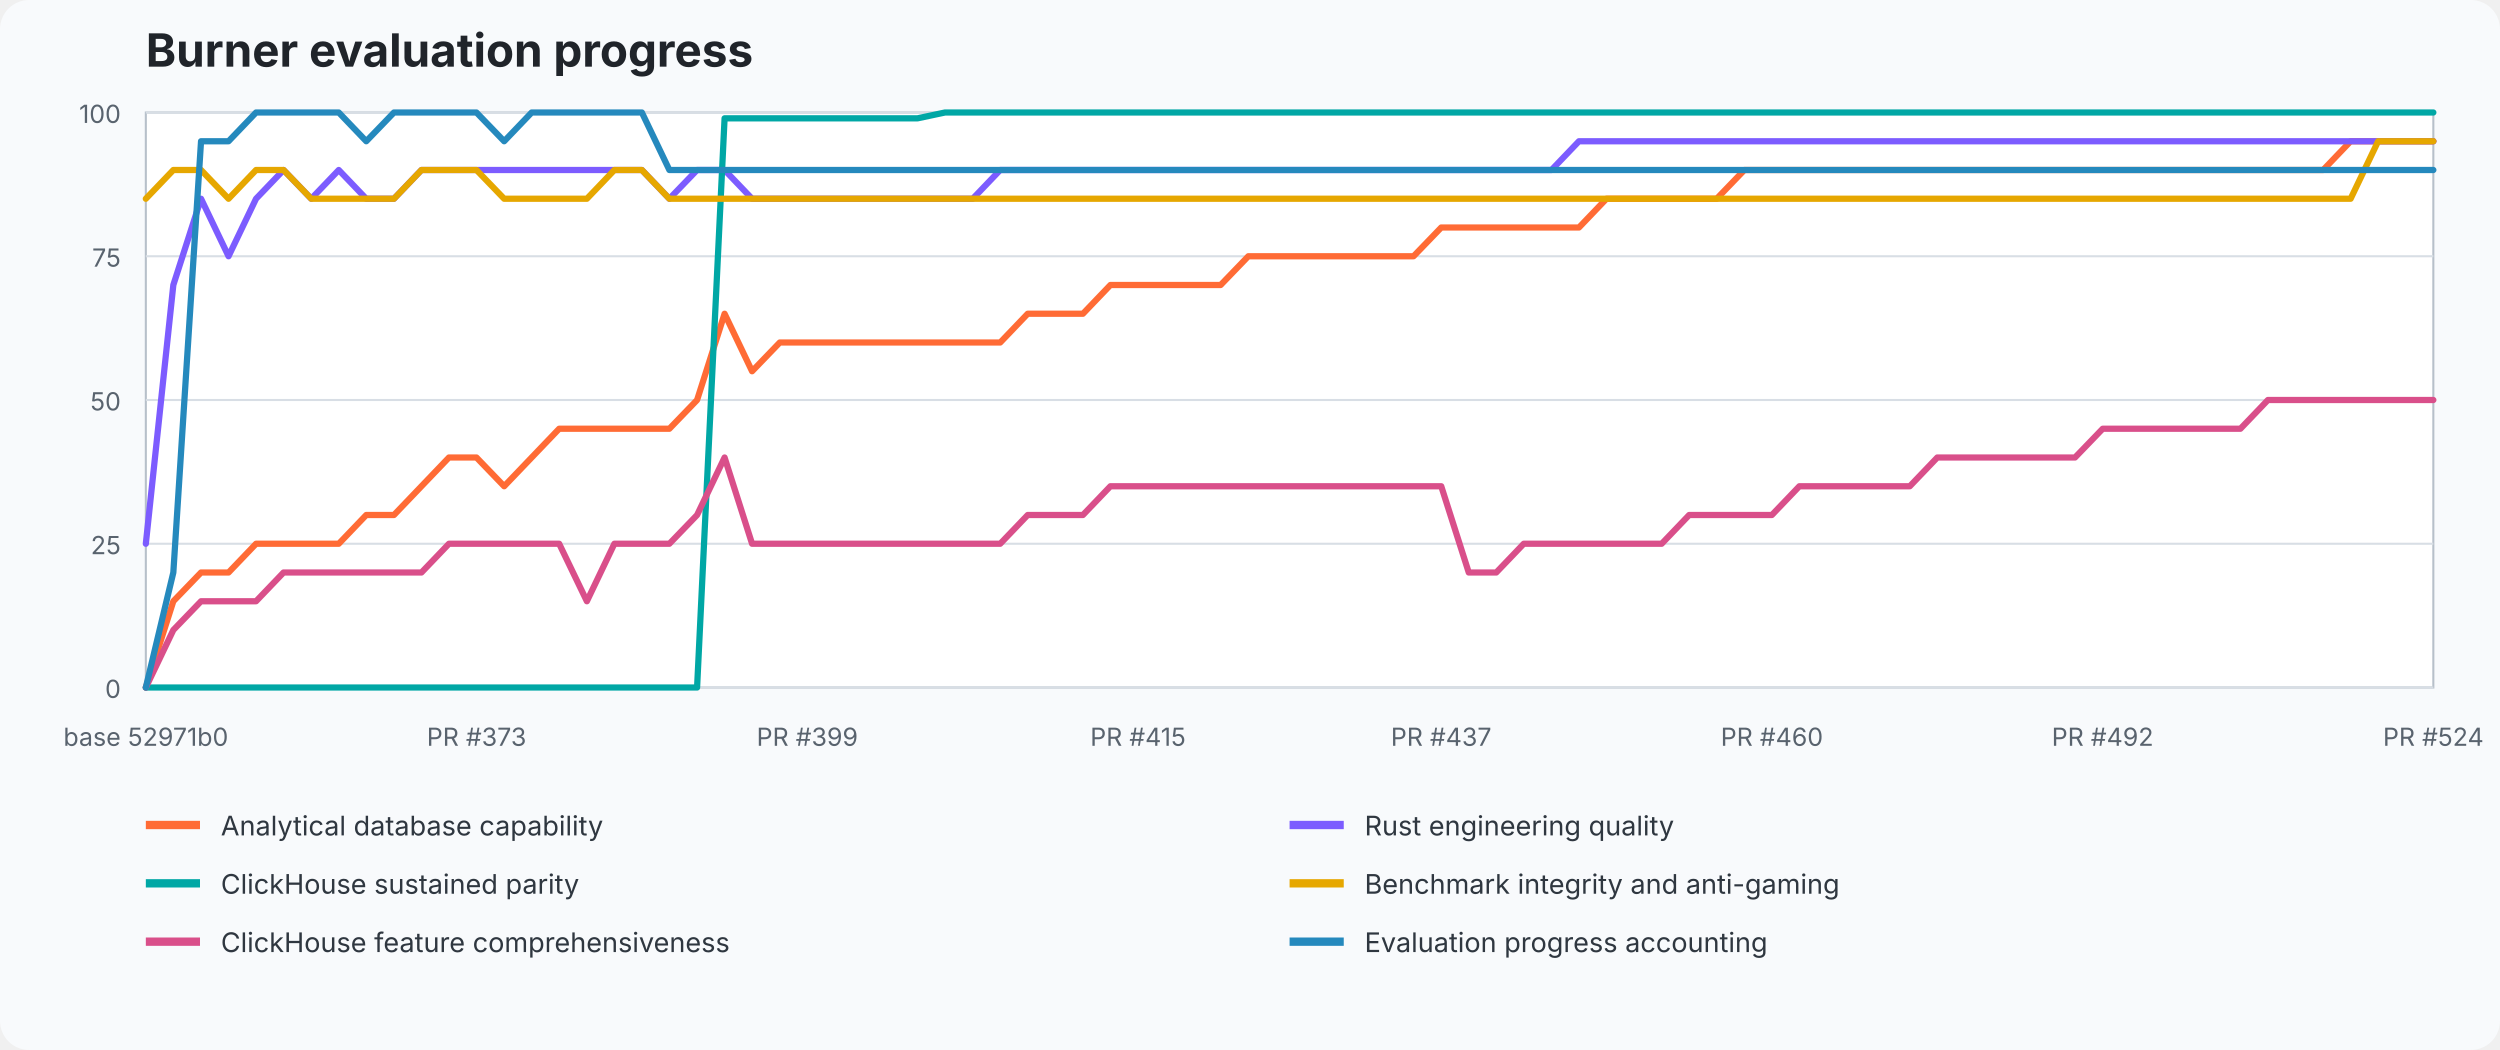
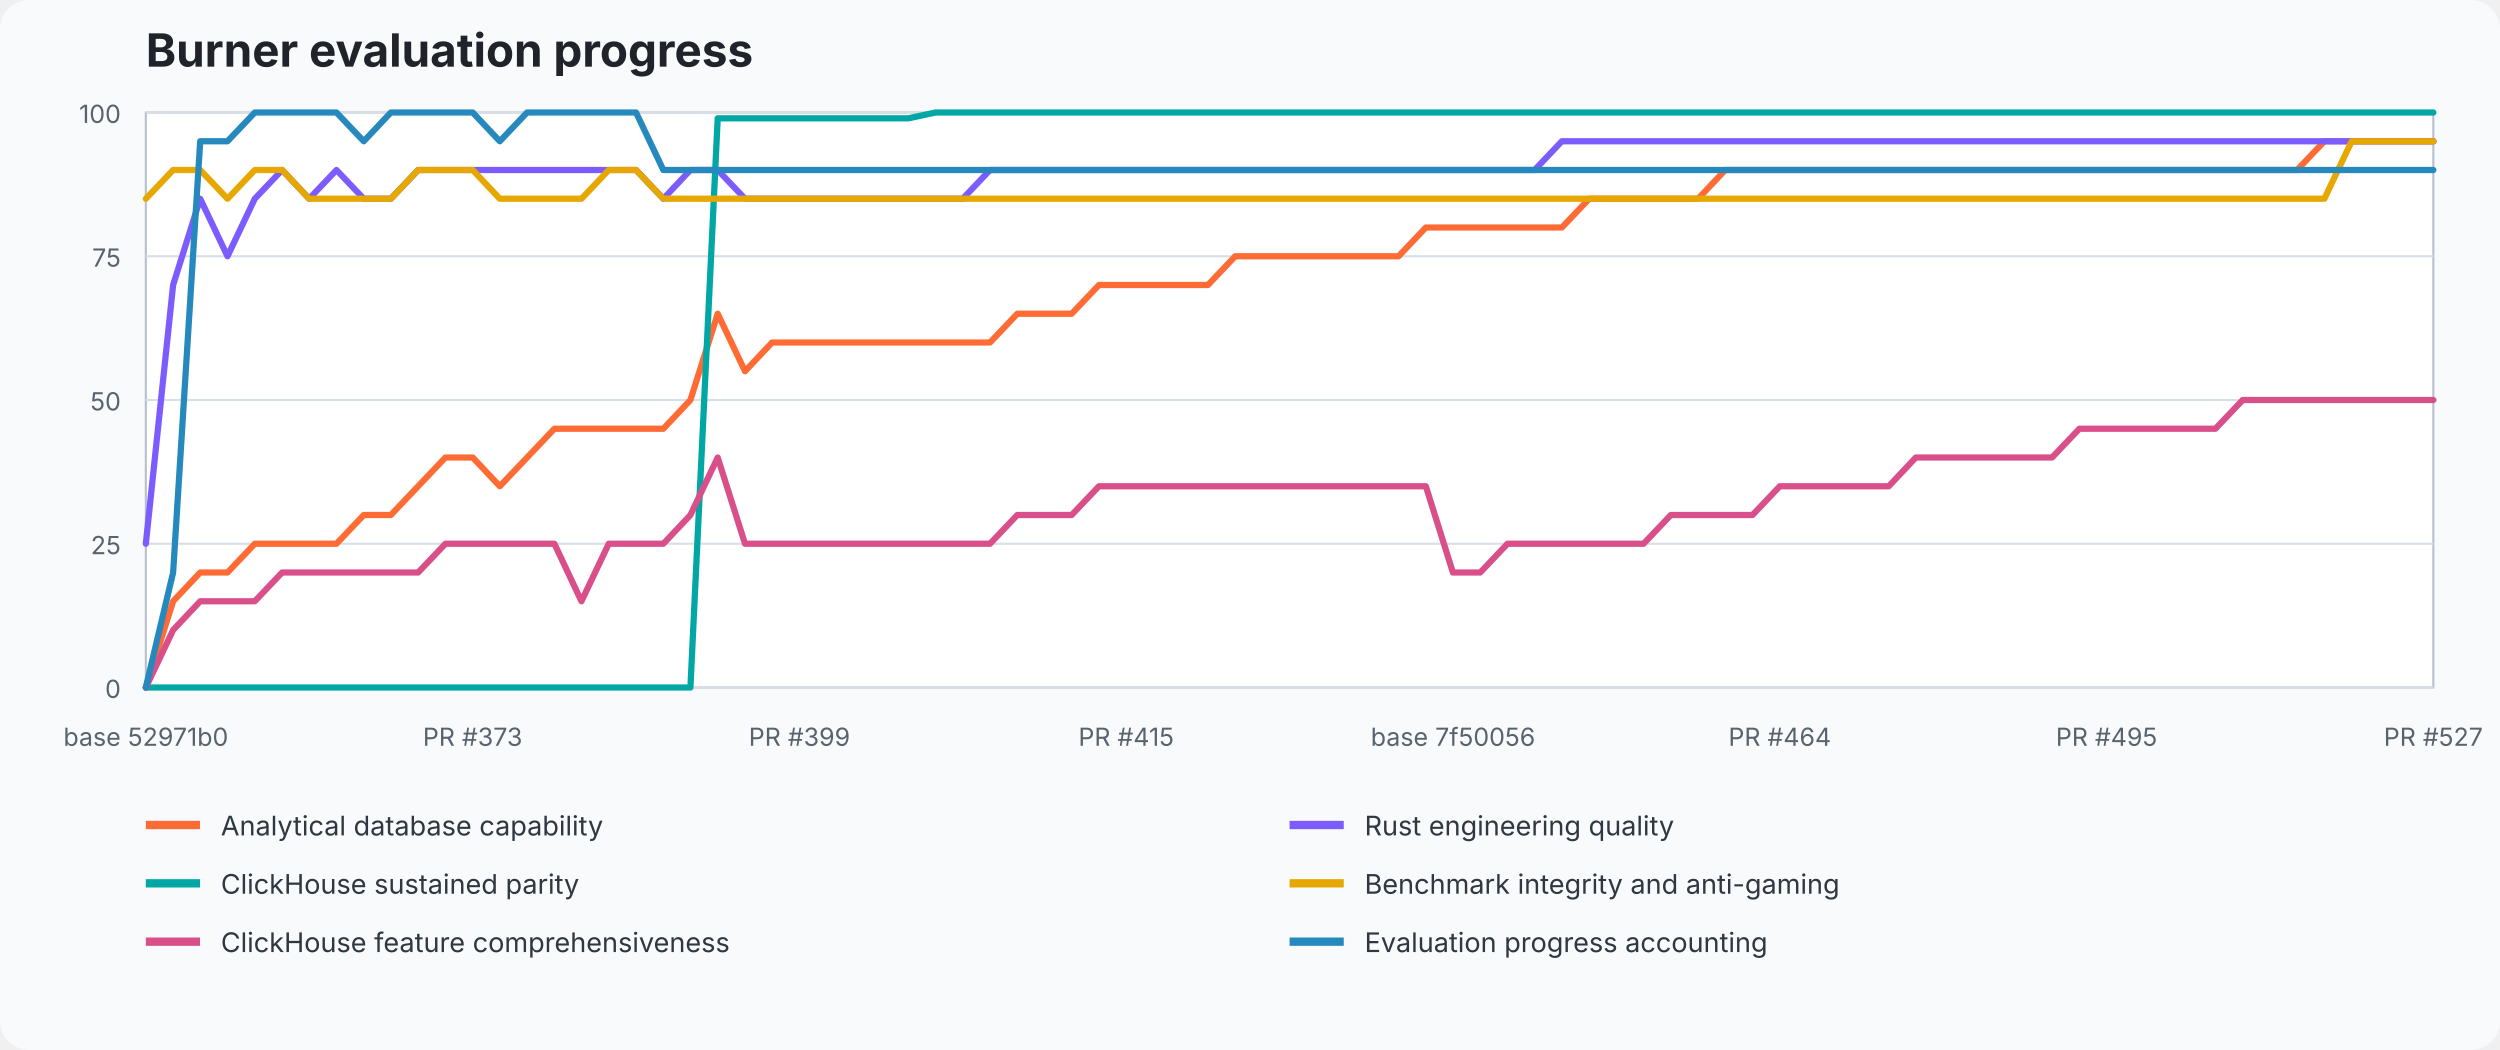
<svg xmlns="http://www.w3.org/2000/svg" width="1200" height="504" viewBox="0 0 1200 504" role="img" aria-labelledby="title desc">
  <style>text{font-family:ui-sans-serif,system-ui,-apple-system,BlinkMacSystemFont,"Segoe UI",sans-serif}.title{font-size:22px;font-weight:700;fill:#20242a}.axis{font-size:12px;fill:#59636e}.legend{font-size:13px;fill:#2f3740}.grid{stroke:#d8dee5;stroke-width:1}.plot{fill:#fff;stroke:#b7c0ca}</style>
  <rect width="100%" height="100%" fill="#f8fafc" rx="14" />
  <text x="70" y="32" class="title">Burner evaluation progress</text>
  <rect x="70" y="54" width="1098" height="276" class="plot" />
  <line x1="70" y1="330" x2="1168" y2="330" class="grid" />
  <text x="58" y="335" text-anchor="end" class="axis">0</text>
  <line x1="70" y1="261" x2="1168" y2="261" class="grid" />
  <text x="58" y="266" text-anchor="end" class="axis">25</text>
  <line x1="70" y1="192" x2="1168" y2="192" class="grid" />
  <text x="58" y="197" text-anchor="end" class="axis">50</text>
  <line x1="70" y1="123" x2="1168" y2="123" class="grid" />
  <text x="58" y="128" text-anchor="end" class="axis">75</text>
  <line x1="70" y1="54" x2="1168" y2="54" class="grid" />
  <text x="58" y="59" text-anchor="end" class="axis">100</text>
-   <polyline points="70.0,330.0 83.2,288.6 96.5,274.8 109.7,274.8 122.9,261.0 136.1,261.0 149.4,261.0 162.6,261.0 175.8,247.2 189.1,247.2 202.3,233.4 215.5,219.6 228.7,219.6 242.0,233.4 255.2,219.6 268.4,205.8 281.7,205.8 294.9,205.8 308.1,205.8 321.3,205.8 334.6,192.0 347.8,150.6 361.0,178.2 374.3,164.4 387.5,164.4 400.7,164.4 414.0,164.4 427.2,164.4 440.4,164.4 453.6,164.4 466.9,164.4 480.1,164.4 493.3,150.6 506.6,150.6 519.8,150.6 533.0,136.8 546.2,136.8 559.5,136.8 572.7,136.8 585.9,136.8 599.2,123.0 612.4,123.0 625.6,123.0 638.8,123.0 652.1,123.0 665.3,123.0 678.5,123.0 691.8,109.2 705.0,109.2 718.2,109.2 731.4,109.2 744.7,109.2 757.9,109.2 771.1,95.4 784.4,95.4 797.6,95.4 810.8,95.4 824.0,95.4 837.3,81.6 850.5,81.6 863.7,81.6 877.0,81.6 890.2,81.6 903.4,81.6 916.7,81.6 929.9,81.6 943.1,81.6 956.3,81.6 969.6,81.6 982.8,81.6 996.0,81.6 1009.3,81.6 1022.5,81.6 1035.7,81.6 1048.9,81.6 1062.2,81.6 1075.4,81.6 1088.6,81.6 1101.9,81.6 1115.1,81.6 1128.3,67.8 1141.5,67.8 1154.8,67.8 1168.0,67.8" fill="none" stroke="#ff6b35" stroke-width="3" stroke-linejoin="round" stroke-linecap="round" />
-   <polyline points="70.0,261.0 83.2,136.8 96.5,95.4 109.7,123.0 122.9,95.4 136.1,81.6 149.4,95.4 162.6,81.6 175.8,95.4 189.1,95.4 202.3,81.6 215.5,81.6 228.7,81.6 242.0,81.6 255.2,81.6 268.4,81.6 281.7,81.6 294.9,81.6 308.1,81.6 321.3,95.4 334.6,81.6 347.8,81.6 361.0,95.4 374.3,95.4 387.5,95.4 400.7,95.4 414.0,95.4 427.2,95.4 440.4,95.4 453.6,95.4 466.9,95.4 480.1,81.6 493.3,81.6 506.6,81.6 519.8,81.6 533.0,81.6 546.2,81.6 559.5,81.6 572.7,81.6 585.9,81.6 599.2,81.6 612.4,81.6 625.6,81.6 638.8,81.6 652.1,81.6 665.3,81.6 678.5,81.6 691.8,81.6 705.0,81.6 718.2,81.6 731.4,81.6 744.7,81.6 757.9,67.8 771.1,67.8 784.4,67.8 797.6,67.8 810.8,67.8 824.0,67.8 837.3,67.8 850.5,67.8 863.7,67.8 877.0,67.8 890.2,67.8 903.4,67.8 916.7,67.8 929.9,67.8 943.1,67.8 956.3,67.8 969.6,67.8 982.8,67.8 996.0,67.8 1009.3,67.8 1022.5,67.8 1035.7,67.8 1048.9,67.8 1062.2,67.8 1075.4,67.8 1088.6,67.8 1101.9,67.8 1115.1,67.8 1128.3,67.8 1141.5,67.8 1154.8,67.8 1168.0,67.8" fill="none" stroke="#7c5cff" stroke-width="3" stroke-linejoin="round" stroke-linecap="round" />
-   <polyline points="70.0,330.0 83.2,330.0 96.5,330.0 109.7,330.0 122.9,330.0 136.1,330.0 149.4,330.0 162.6,330.0 175.8,330.0 189.1,330.0 202.3,330.0 215.5,330.0 228.7,330.0 242.0,330.0 255.2,330.0 268.4,330.0 281.7,330.0 294.9,330.0 308.1,330.0 321.3,330.0 334.6,330.0 347.8,56.8 361.0,56.8 374.3,56.8 387.5,56.8 400.7,56.8 414.0,56.8 427.2,56.8 440.4,56.8 453.6,54.0 466.9,54.0 480.1,54.0 493.3,54.0 506.6,54.0 519.8,54.0 533.0,54.0 546.2,54.0 559.5,54.0 572.7,54.0 585.9,54.0 599.2,54.0 612.4,54.0 625.6,54.0 638.8,54.0 652.1,54.0 665.3,54.0 678.5,54.0 691.8,54.0 705.0,54.0 718.2,54.0 731.4,54.0 744.7,54.0 757.9,54.0 771.1,54.0 784.4,54.0 797.6,54.0 810.8,54.0 824.0,54.0 837.3,54.0 850.5,54.0 863.7,54.0 877.0,54.0 890.2,54.0 903.4,54.0 916.7,54.0 929.9,54.0 943.1,54.0 956.3,54.0 969.6,54.0 982.8,54.0 996.0,54.0 1009.3,54.0 1022.5,54.0 1035.7,54.0 1048.9,54.0 1062.2,54.0 1075.4,54.0 1088.6,54.0 1101.9,54.0 1115.1,54.0 1128.3,54.0 1141.5,54.0 1154.8,54.0 1168.0,54.0" fill="none" stroke="#00a7a5" stroke-width="3" stroke-linejoin="round" stroke-linecap="round" />
-   <polyline points="70.0,95.4 83.2,81.6 96.5,81.6 109.7,95.4 122.9,81.6 136.1,81.6 149.4,95.4 162.6,95.4 175.8,95.4 189.1,95.4 202.3,81.6 215.5,81.6 228.7,81.6 242.0,95.4 255.2,95.4 268.4,95.4 281.7,95.4 294.9,81.6 308.1,81.6 321.3,95.4 334.6,95.4 347.8,95.4 361.0,95.4 374.3,95.4 387.5,95.4 400.7,95.4 414.0,95.4 427.2,95.4 440.4,95.4 453.6,95.4 466.9,95.4 480.1,95.4 493.3,95.4 506.6,95.4 519.8,95.4 533.0,95.4 546.2,95.4 559.5,95.4 572.7,95.4 585.9,95.4 599.2,95.4 612.4,95.4 625.6,95.4 638.8,95.4 652.1,95.4 665.3,95.4 678.5,95.4 691.8,95.4 705.0,95.4 718.2,95.4 731.4,95.4 744.7,95.4 757.9,95.4 771.1,95.4 784.4,95.4 797.6,95.4 810.8,95.4 824.0,95.4 837.3,95.4 850.5,95.4 863.7,95.4 877.0,95.4 890.2,95.4 903.4,95.4 916.7,95.4 929.9,95.4 943.1,95.4 956.3,95.4 969.6,95.4 982.8,95.4 996.0,95.4 1009.3,95.4 1022.5,95.4 1035.7,95.4 1048.9,95.4 1062.2,95.4 1075.4,95.4 1088.6,95.4 1101.9,95.4 1115.1,95.4 1128.3,95.4 1141.5,67.8 1154.8,67.8 1168.0,67.8" fill="none" stroke="#e6a700" stroke-width="3" stroke-linejoin="round" stroke-linecap="round" />
-   <polyline points="70.0,330.0 83.2,302.4 96.5,288.6 109.7,288.6 122.9,288.6 136.1,274.8 149.4,274.8 162.6,274.8 175.8,274.8 189.1,274.8 202.3,274.8 215.5,261.0 228.7,261.0 242.0,261.0 255.2,261.0 268.4,261.0 281.7,288.6 294.9,261.0 308.1,261.0 321.3,261.0 334.6,247.2 347.8,219.6 361.0,261.0 374.3,261.0 387.5,261.0 400.7,261.0 414.0,261.0 427.2,261.0 440.4,261.0 453.6,261.0 466.9,261.0 480.1,261.0 493.3,247.2 506.6,247.2 519.8,247.2 533.0,233.4 546.2,233.4 559.5,233.4 572.7,233.4 585.9,233.4 599.2,233.4 612.4,233.4 625.6,233.4 638.8,233.4 652.1,233.4 665.3,233.4 678.5,233.4 691.8,233.4 705.0,274.8 718.2,274.8 731.4,261.0 744.7,261.0 757.9,261.0 771.1,261.0 784.4,261.0 797.6,261.0 810.8,247.2 824.0,247.2 837.3,247.2 850.5,247.2 863.7,233.4 877.0,233.4 890.2,233.4 903.4,233.4 916.7,233.4 929.9,219.6 943.1,219.6 956.3,219.6 969.6,219.6 982.8,219.6 996.0,219.6 1009.3,205.8 1022.5,205.8 1035.7,205.8 1048.9,205.8 1062.2,205.8 1075.4,205.8 1088.6,192.0 1101.9,192.0 1115.1,192.0 1128.3,192.0 1141.5,192.0 1154.8,192.0 1168.0,192.0" fill="none" stroke="#d94f8a" stroke-width="3" stroke-linejoin="round" stroke-linecap="round" />
-   <polyline points="70.0,330.0 83.2,274.8 96.5,67.8 109.7,67.8 122.9,54.0 136.1,54.0 149.4,54.0 162.6,54.0 175.8,67.8 189.1,54.0 202.3,54.0 215.5,54.0 228.7,54.0 242.0,67.8 255.2,54.0 268.4,54.0 281.7,54.0 294.9,54.0 308.1,54.0 321.3,81.6 334.6,81.6 347.8,81.6 361.0,81.6 374.3,81.6 387.5,81.6 400.7,81.6 414.0,81.6 427.2,81.6 440.4,81.6 453.6,81.6 466.9,81.6 480.1,81.6 493.3,81.6 506.6,81.6 519.8,81.6 533.0,81.6 546.2,81.6 559.5,81.6 572.7,81.6 585.9,81.6 599.2,81.6 612.4,81.6 625.6,81.6 638.8,81.6 652.1,81.6 665.3,81.6 678.5,81.6 691.8,81.6 705.0,81.6 718.2,81.6 731.4,81.6 744.7,81.6 757.9,81.6 771.1,81.6 784.4,81.6 797.6,81.6 810.8,81.6 824.0,81.6 837.3,81.6 850.5,81.6 863.7,81.6 877.0,81.6 890.2,81.6 903.4,81.6 916.7,81.6 929.9,81.6 943.1,81.6 956.3,81.6 969.6,81.6 982.8,81.6 996.0,81.6 1009.3,81.6 1022.5,81.6 1035.7,81.6 1048.9,81.6 1062.2,81.6 1075.4,81.6 1088.6,81.6 1101.9,81.6 1115.1,81.6 1128.3,81.6 1141.5,81.6 1154.8,81.6 1168.0,81.6" fill="none" stroke="#2589bd" stroke-width="3" stroke-linejoin="round" stroke-linecap="round" />
+   <polyline points="70.0,330.0 83.1,288.6 96.1,274.8 109.2,274.8 122.3,261.0 135.4,261.0 148.4,261.0 161.5,261.0 174.6,247.2 187.6,247.2 200.7,233.4 213.8,219.6 226.9,219.6 239.9,233.4 253.0,219.6 266.1,205.8 279.1,205.8 292.2,205.8 305.3,205.8 318.4,205.8 331.4,192.0 344.5,150.6 357.6,178.2 370.6,164.4 383.7,164.4 396.8,164.4 409.9,164.4 422.9,164.4 436.0,164.4 449.1,164.4 462.1,164.4 475.2,164.4 488.3,150.6 501.4,150.6 514.4,150.6 527.5,136.8 540.6,136.8 553.6,136.8 566.7,136.8 579.8,136.8 592.9,123.0 605.9,123.0 619.0,123.0 632.1,123.0 645.1,123.0 658.2,123.0 671.3,123.0 684.4,109.2 697.4,109.2 710.5,109.2 723.6,109.2 736.6,109.2 749.7,109.2 762.8,95.4 775.9,95.4 788.9,95.4 802.0,95.4 815.1,95.4 828.1,81.6 841.2,81.6 854.3,81.6 867.4,81.6 880.4,81.6 893.5,81.6 906.6,81.6 919.6,81.6 932.7,81.6 945.8,81.6 958.9,81.6 971.9,81.6 985.0,81.6 998.1,81.6 1011.1,81.6 1024.2,81.6 1037.3,81.6 1050.4,81.6 1063.4,81.6 1076.5,81.6 1089.6,81.6 1102.6,81.6 1115.7,67.8 1128.8,67.8 1141.9,67.8 1154.9,67.8 1168.0,67.8" fill="none" stroke="#ff6b35" stroke-width="3" stroke-linejoin="round" stroke-linecap="round" />
+   <polyline points="70.0,261.0 83.1,136.8 96.1,95.4 109.2,123.0 122.3,95.4 135.4,81.6 148.4,95.4 161.5,81.6 174.6,95.4 187.6,95.4 200.7,81.6 213.8,81.6 226.9,81.6 239.9,81.6 253.0,81.6 266.1,81.6 279.1,81.6 292.2,81.6 305.3,81.6 318.4,95.4 331.4,81.6 344.5,81.6 357.6,95.4 370.6,95.4 383.7,95.4 396.8,95.4 409.9,95.4 422.9,95.4 436.0,95.4 449.1,95.4 462.1,95.4 475.2,81.6 488.3,81.6 501.4,81.6 514.4,81.6 527.5,81.6 540.6,81.6 553.6,81.6 566.7,81.6 579.8,81.6 592.9,81.6 605.9,81.6 619.0,81.6 632.1,81.6 645.1,81.6 658.2,81.6 671.3,81.6 684.4,81.6 697.4,81.6 710.5,81.6 723.6,81.6 736.6,81.6 749.7,67.8 762.8,67.8 775.9,67.8 788.9,67.8 802.0,67.8 815.1,67.8 828.1,67.8 841.2,67.8 854.3,67.8 867.4,67.8 880.4,67.8 893.5,67.8 906.6,67.8 919.6,67.8 932.7,67.8 945.8,67.8 958.9,67.8 971.9,67.8 985.0,67.8 998.1,67.8 1011.1,67.8 1024.2,67.8 1037.3,67.8 1050.4,67.8 1063.4,67.8 1076.5,67.8 1089.6,67.8 1102.6,67.8 1115.7,67.8 1128.8,67.8 1141.9,67.8 1154.9,67.8 1168.0,67.8" fill="none" stroke="#7c5cff" stroke-width="3" stroke-linejoin="round" stroke-linecap="round" />
+   <polyline points="70.0,330.0 83.1,330.0 96.1,330.0 109.2,330.0 122.3,330.0 135.4,330.0 148.4,330.0 161.5,330.0 174.6,330.0 187.6,330.0 200.7,330.0 213.8,330.0 226.9,330.0 239.9,330.0 253.0,330.0 266.1,330.0 279.1,330.0 292.2,330.0 305.3,330.0 318.4,330.0 331.4,330.0 344.5,56.8 357.6,56.8 370.6,56.8 383.7,56.8 396.8,56.8 409.9,56.8 422.9,56.8 436.0,56.8 449.1,54.0 462.1,54.0 475.2,54.0 488.3,54.0 501.4,54.0 514.4,54.0 527.5,54.0 540.6,54.0 553.6,54.0 566.7,54.0 579.8,54.0 592.9,54.0 605.9,54.0 619.0,54.0 632.1,54.0 645.1,54.0 658.2,54.0 671.3,54.0 684.4,54.0 697.4,54.0 710.5,54.0 723.6,54.0 736.6,54.0 749.7,54.0 762.8,54.0 775.9,54.0 788.9,54.0 802.0,54.0 815.1,54.0 828.1,54.0 841.2,54.0 854.3,54.0 867.4,54.0 880.4,54.0 893.5,54.0 906.6,54.0 919.6,54.0 932.7,54.0 945.8,54.0 958.9,54.0 971.9,54.0 985.0,54.0 998.1,54.0 1011.1,54.0 1024.2,54.0 1037.3,54.0 1050.4,54.0 1063.4,54.0 1076.5,54.0 1089.6,54.0 1102.6,54.0 1115.7,54.0 1128.8,54.0 1141.9,54.0 1154.9,54.0 1168.0,54.0" fill="none" stroke="#00a7a5" stroke-width="3" stroke-linejoin="round" stroke-linecap="round" />
+   <polyline points="70.0,95.4 83.1,81.6 96.1,81.6 109.2,95.4 122.3,81.6 135.4,81.6 148.4,95.4 161.5,95.4 174.6,95.4 187.6,95.4 200.7,81.6 213.8,81.6 226.9,81.6 239.9,95.4 253.0,95.4 266.1,95.4 279.1,95.4 292.2,81.6 305.3,81.6 318.4,95.4 331.4,95.4 344.5,95.4 357.6,95.4 370.6,95.4 383.7,95.4 396.8,95.4 409.9,95.4 422.9,95.4 436.0,95.4 449.1,95.4 462.1,95.4 475.2,95.4 488.3,95.4 501.4,95.4 514.4,95.4 527.5,95.4 540.6,95.4 553.6,95.4 566.7,95.4 579.8,95.4 592.9,95.4 605.9,95.4 619.0,95.4 632.1,95.4 645.1,95.4 658.2,95.4 671.3,95.4 684.4,95.4 697.4,95.4 710.5,95.4 723.6,95.4 736.6,95.4 749.7,95.4 762.8,95.4 775.9,95.4 788.9,95.4 802.0,95.4 815.1,95.4 828.1,95.4 841.2,95.4 854.3,95.4 867.4,95.4 880.4,95.4 893.5,95.4 906.6,95.4 919.6,95.4 932.7,95.4 945.8,95.4 958.9,95.4 971.9,95.4 985.0,95.4 998.1,95.4 1011.1,95.4 1024.2,95.4 1037.3,95.4 1050.4,95.4 1063.4,95.4 1076.5,95.4 1089.6,95.4 1102.6,95.4 1115.7,95.4 1128.8,67.8 1141.9,67.8 1154.9,67.8 1168.0,67.8" fill="none" stroke="#e6a700" stroke-width="3" stroke-linejoin="round" stroke-linecap="round" />
+   <polyline points="70.0,330.0 83.1,302.4 96.1,288.6 109.2,288.6 122.3,288.6 135.4,274.8 148.4,274.8 161.5,274.8 174.6,274.8 187.6,274.8 200.7,274.8 213.8,261.0 226.9,261.0 239.9,261.0 253.0,261.0 266.1,261.0 279.1,288.6 292.2,261.0 305.3,261.0 318.4,261.0 331.4,247.2 344.5,219.6 357.6,261.0 370.6,261.0 383.7,261.0 396.8,261.0 409.9,261.0 422.9,261.0 436.0,261.0 449.1,261.0 462.1,261.0 475.2,261.0 488.3,247.2 501.4,247.2 514.4,247.2 527.5,233.4 540.6,233.4 553.6,233.4 566.7,233.4 579.8,233.4 592.9,233.4 605.9,233.4 619.0,233.4 632.1,233.4 645.1,233.4 658.2,233.4 671.3,233.4 684.4,233.4 697.4,274.8 710.5,274.8 723.6,261.0 736.6,261.0 749.7,261.0 762.8,261.0 775.9,261.0 788.9,261.0 802.0,247.2 815.1,247.2 828.1,247.2 841.2,247.2 854.3,233.4 867.4,233.4 880.4,233.4 893.5,233.4 906.6,233.4 919.6,219.6 932.7,219.6 945.8,219.6 958.9,219.6 971.9,219.6 985.0,219.6 998.1,205.8 1011.1,205.8 1024.2,205.8 1037.3,205.8 1050.4,205.8 1063.4,205.8 1076.5,192.0 1089.6,192.0 1102.6,192.0 1115.7,192.0 1128.8,192.0 1141.9,192.0 1154.9,192.0 1168.0,192.0" fill="none" stroke="#d94f8a" stroke-width="3" stroke-linejoin="round" stroke-linecap="round" />
+   <polyline points="70.0,330.0 83.1,274.8 96.1,67.8 109.2,67.8 122.3,54.0 135.4,54.0 148.4,54.0 161.5,54.0 174.6,67.8 187.6,54.0 200.7,54.0 213.8,54.0 226.9,54.0 239.9,67.8 253.0,54.0 266.1,54.0 279.1,54.0 292.2,54.0 305.3,54.0 318.4,81.6 331.4,81.6 344.5,81.6 357.6,81.6 370.6,81.6 383.7,81.6 396.8,81.6 409.9,81.6 422.9,81.6 436.0,81.6 449.1,81.6 462.1,81.6 475.2,81.6 488.3,81.6 501.4,81.6 514.4,81.6 527.5,81.6 540.6,81.6 553.6,81.6 566.7,81.6 579.8,81.6 592.9,81.6 605.9,81.6 619.0,81.6 632.1,81.6 645.1,81.6 658.2,81.6 671.3,81.6 684.4,81.6 697.4,81.6 710.5,81.6 723.6,81.6 736.6,81.6 749.7,81.6 762.8,81.6 775.9,81.6 788.9,81.6 802.0,81.6 815.1,81.6 828.1,81.6 841.2,81.6 854.3,81.6 867.4,81.6 880.4,81.6 893.5,81.6 906.6,81.6 919.6,81.6 932.7,81.6 945.8,81.6 958.9,81.6 971.9,81.6 985.0,81.6 998.1,81.6 1011.1,81.6 1024.2,81.6 1037.3,81.6 1050.4,81.6 1063.4,81.6 1076.5,81.6 1089.6,81.6 1102.6,81.6 1115.7,81.6 1128.8,81.6 1141.9,81.6 1154.9,81.6 1168.0,81.6" fill="none" stroke="#2589bd" stroke-width="3" stroke-linejoin="round" stroke-linecap="round" />
  <text x="70" y="358" text-anchor="middle" class="axis">base 52971b0</text>
-   <text x="228.747" y="358" text-anchor="middle" class="axis">PR #373</text>
-   <text x="387.494" y="358" text-anchor="middle" class="axis">PR #399</text>
-   <text x="546.241" y="358" text-anchor="middle" class="axis">PR #415</text>
-   <text x="691.759" y="358" text-anchor="middle" class="axis">PR #437</text>
-   <text x="850.506" y="358" text-anchor="middle" class="axis">PR #460</text>
-   <text x="1009.253" y="358" text-anchor="middle" class="axis">PR #492</text>
-   <text x="1168" y="358" text-anchor="middle" class="axis">PR #524</text>
+   <text x="226.857" y="358" text-anchor="middle" class="axis">PR #373</text>
+   <text x="383.714" y="358" text-anchor="middle" class="axis">PR #399</text>
+   <text x="540.571" y="358" text-anchor="middle" class="axis">PR #415</text>
+   <text x="697.429" y="358" text-anchor="middle" class="axis">base 7f50056</text>
+   <text x="854.286" y="358" text-anchor="middle" class="axis">PR #464</text>
+   <text x="1011.143" y="358" text-anchor="middle" class="axis">PR #495</text>
+   <text x="1168" y="358" text-anchor="middle" class="axis">PR #527</text>
  <line x1="70" y1="396" x2="96" y2="396" stroke="#ff6b35" stroke-width="4" />
  <text x="106" y="401" class="legend">Analytical database capability</text>
  <line x1="619" y1="396" x2="645" y2="396" stroke="#7c5cff" stroke-width="4" />
  <text x="655" y="401" class="legend">Rust engineering quality</text>
  <line x1="70" y1="424" x2="96" y2="424" stroke="#00a7a5" stroke-width="4" />
  <text x="106" y="429" class="legend">ClickHouse sustained parity</text>
  <line x1="619" y1="424" x2="645" y2="424" stroke="#e6a700" stroke-width="4" />
  <text x="655" y="429" class="legend">Benchmark integrity and anti-gaming</text>
  <line x1="70" y1="452" x2="96" y2="452" stroke="#d94f8a" stroke-width="4" />
  <text x="106" y="457" class="legend">ClickHouse feature comprehensiveness</text>
  <line x1="619" y1="452" x2="645" y2="452" stroke="#2589bd" stroke-width="4" />
  <text x="655" y="457" class="legend">Evaluation progress accounting</text>
</svg>
